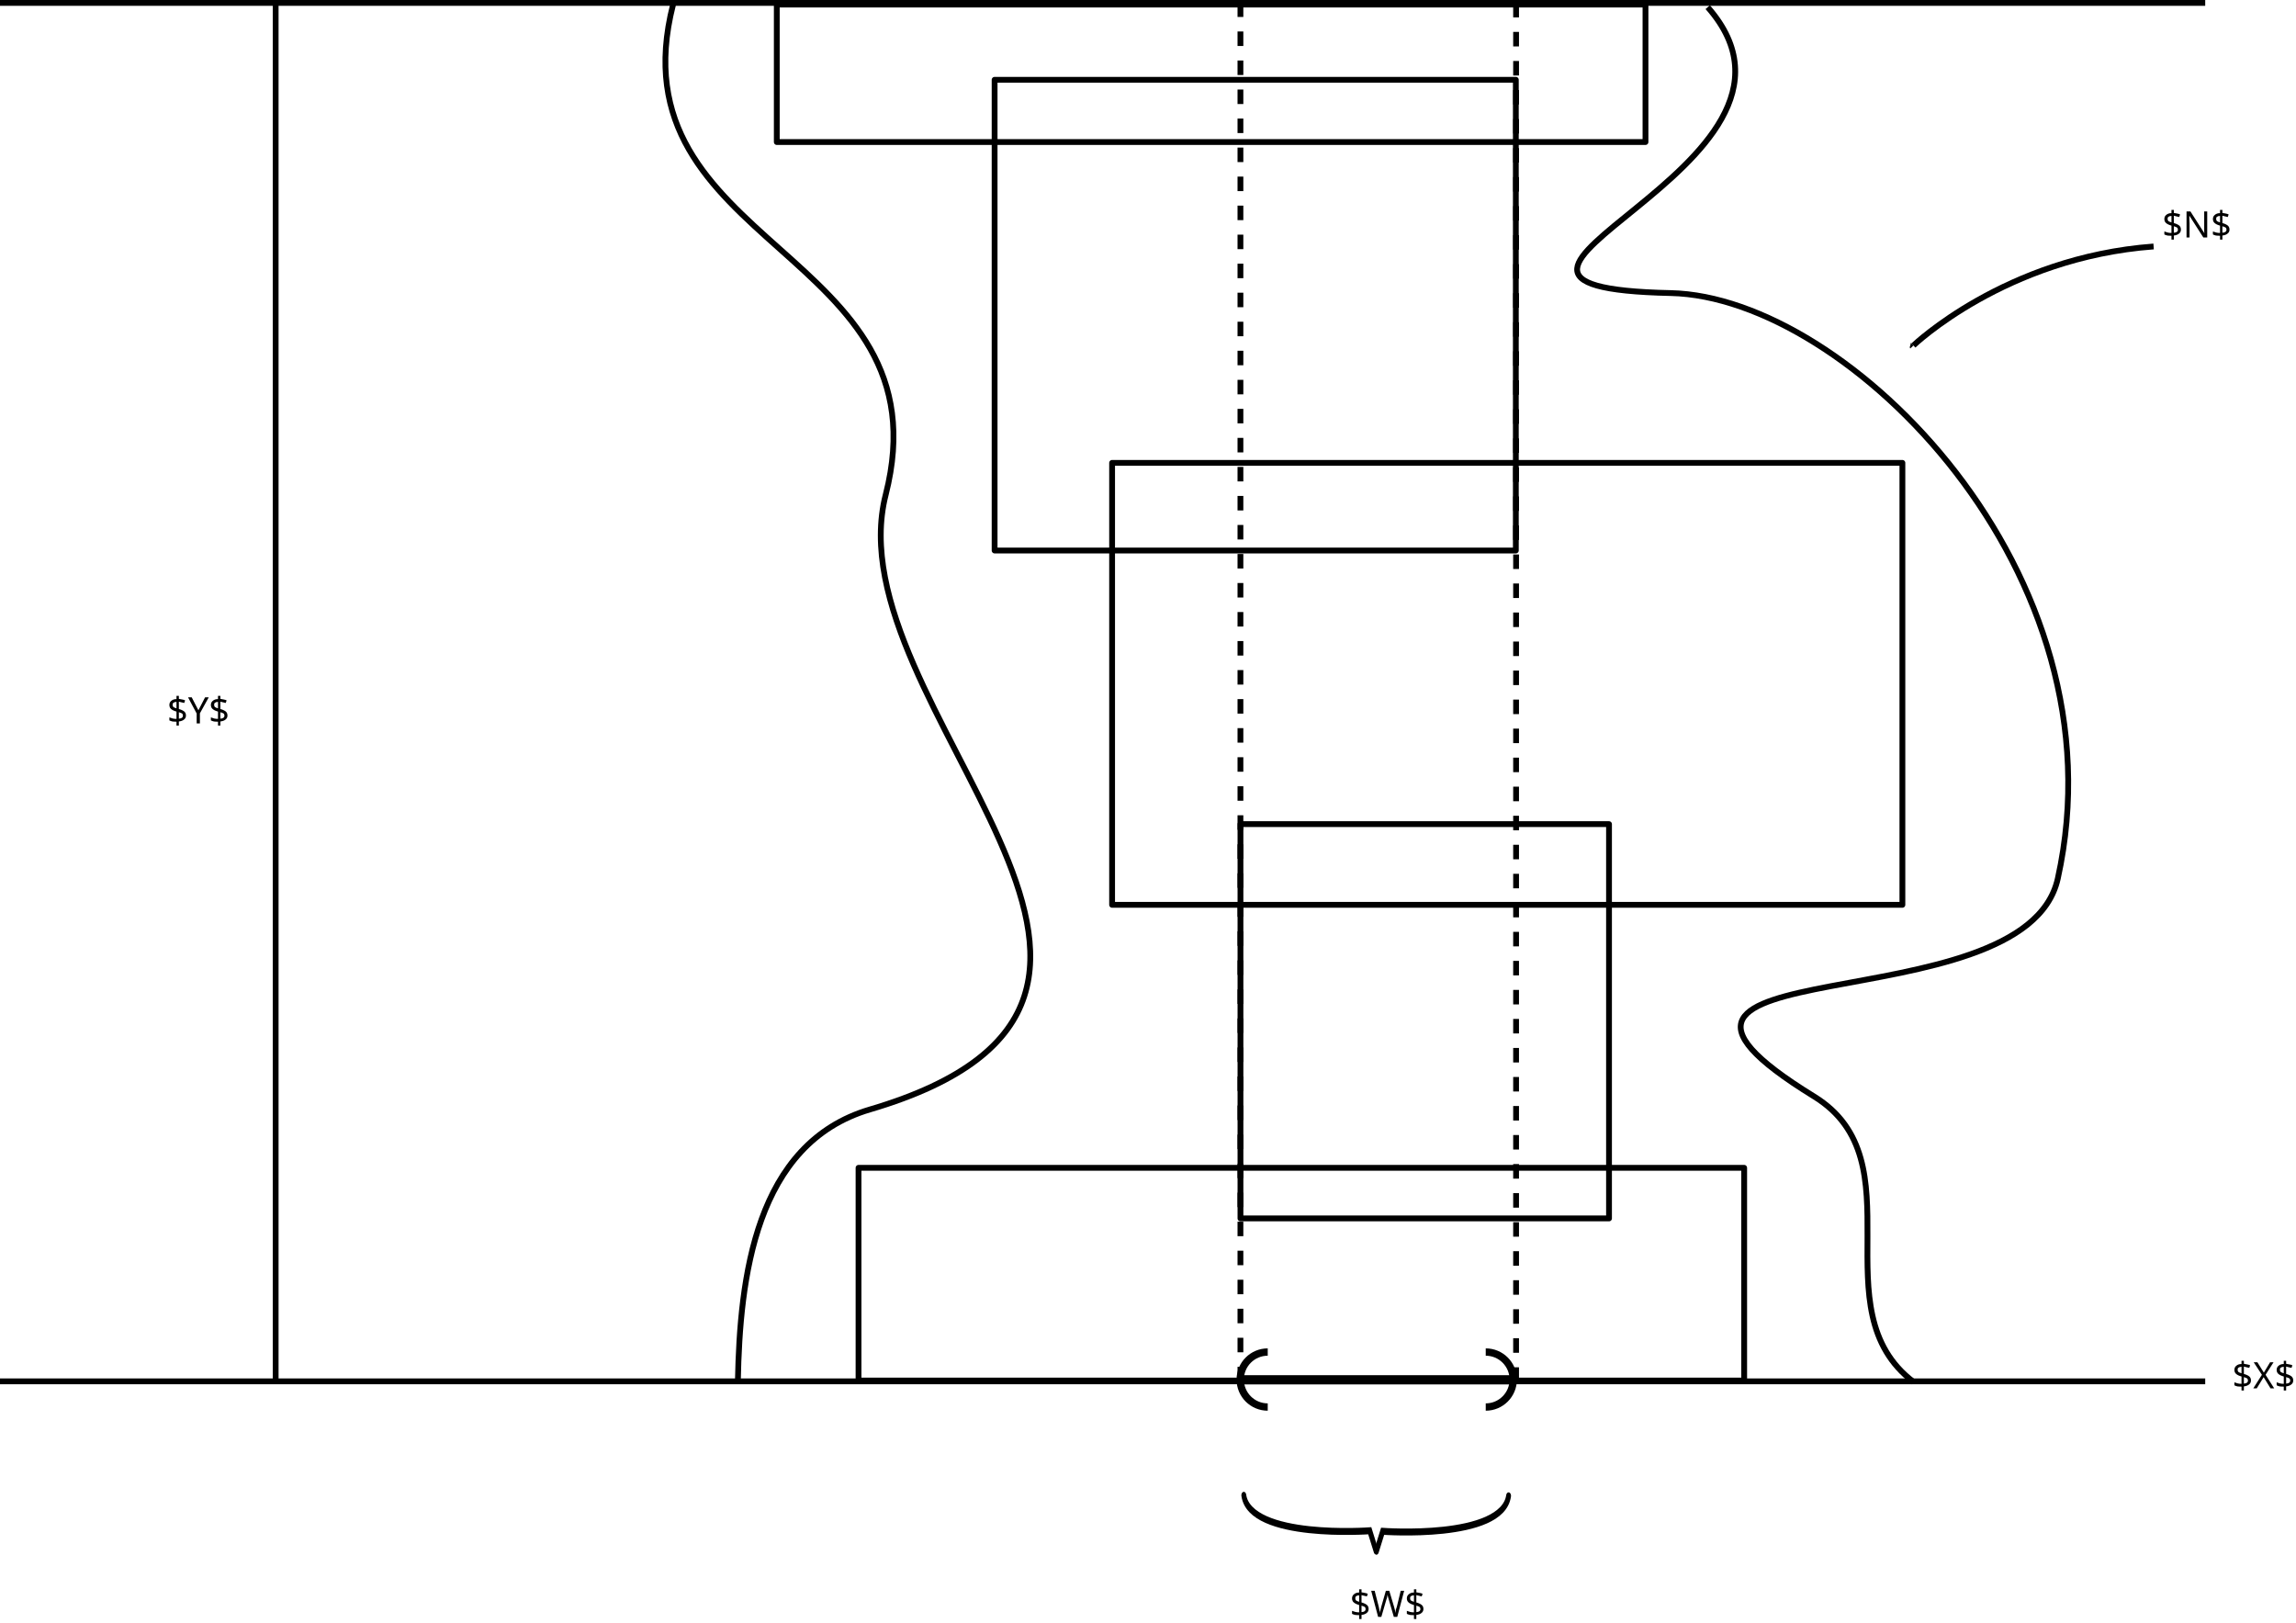
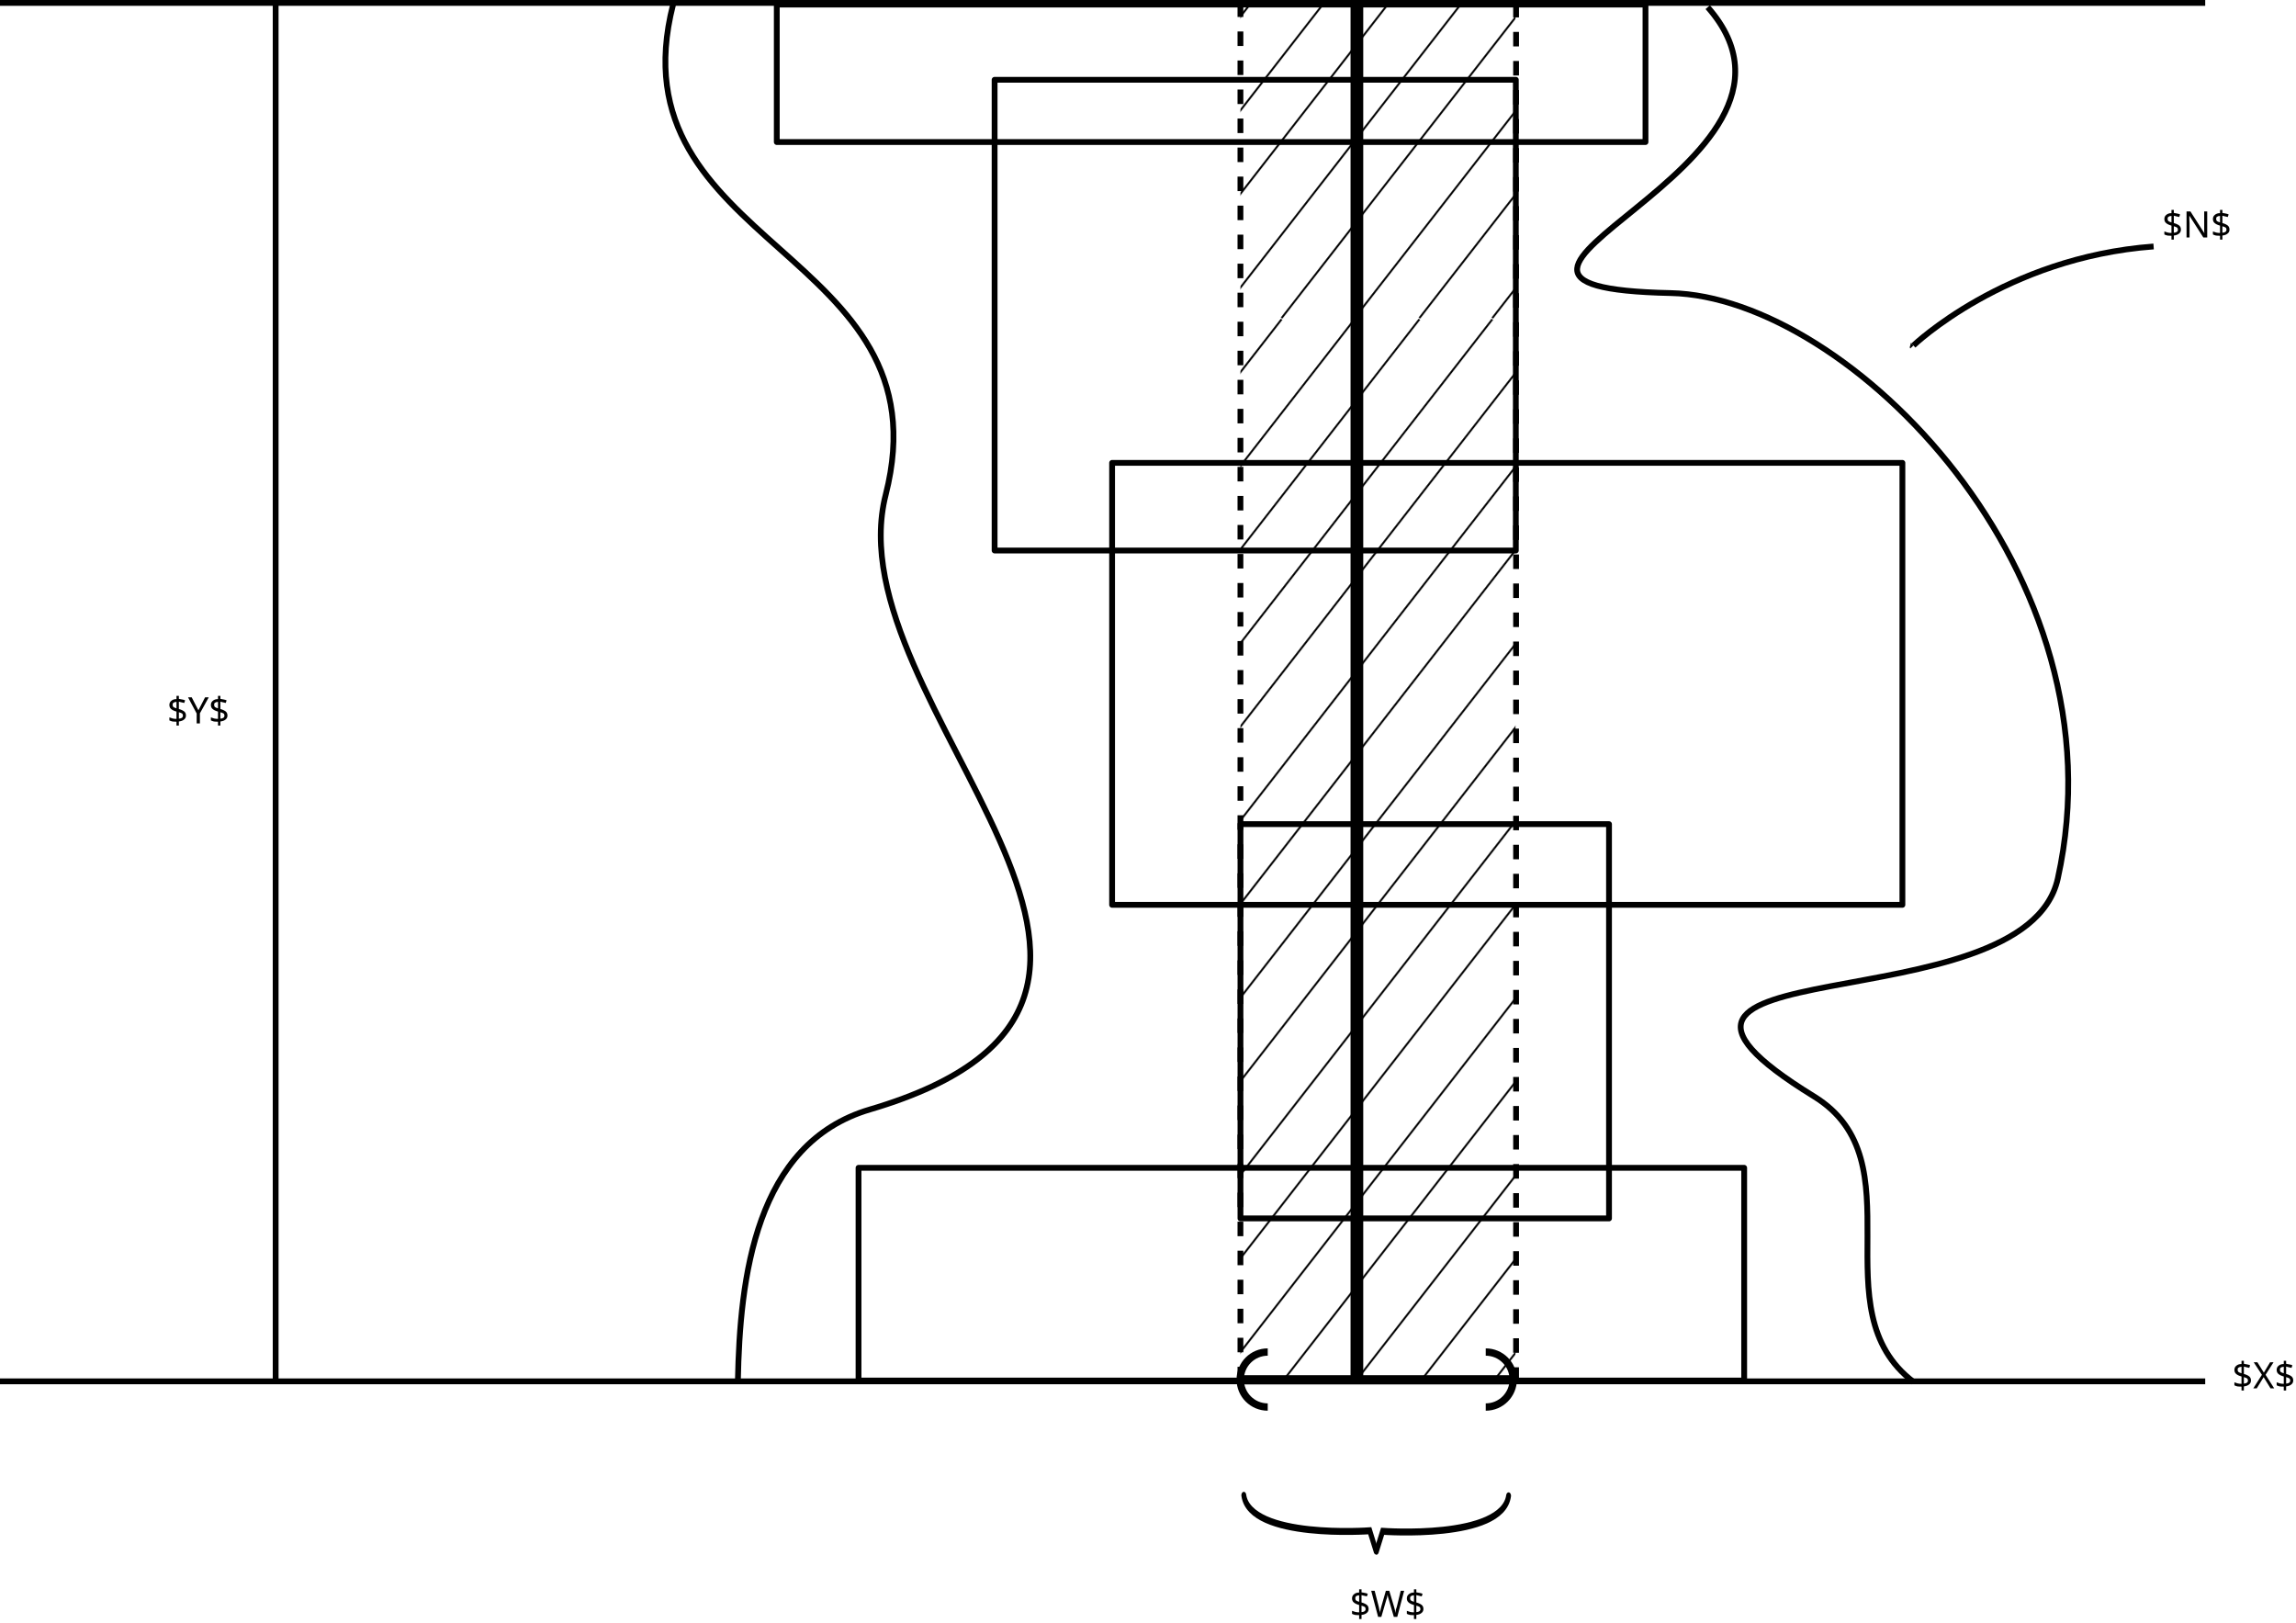
- <svg xmlns="http://www.w3.org/2000/svg" width="166.587mm" height="117.688mm" viewBox="0 0 166.587 117.688" version="1.1" id="svg8">
+ <svg xmlns="http://www.w3.org/2000/svg" xmlns:xlink="http://www.w3.org/1999/xlink" width="166.587mm" height="117.688mm" viewBox="0 0 166.587 117.688" version="1.1" id="svg8">
  <defs id="defs2">
+     <pattern xlink:href="#pattern2455" id="pattern2460" patternTransform="matrix(0.2645833,0,0,0.2645833,-5.548354,363.2187)" />
    <marker markerWidth="0.911" markerHeight="1.69" refX="0" refY="0" orient="auto-start-reverse" id="marker-arrow-1.5923999999999998">
      <g id="g928" transform="scale(1.073399)">
        <path id="path926" style="fill:none;stroke:#000000;stroke-width:0.6;stroke-linecap:round;stroke-linejoin:round;stroke-miterlimit:10;stroke-dasharray:none;stroke-opacity:1" d="M -1.554,2.072 C -1.425,1.295 0,0.13 0.389,0 0,-0.13 -1.425,-1.295 -1.554,-2.072" />
      </g>
    </marker>
    <marker orient="auto" refY="0" refX="0" id="CurveIn" style="overflow:visible">
      <path id="path1180" d="m 4.625,-5.046 c -2.76,0 -5,2.24 -5,5 0,2.76 2.24,5 5,5" style="fill:none;fill-rule:evenodd;stroke:#000000;stroke-width:1pt;stroke-opacity:1" transform="scale(0.6)" />
    </marker>
    <marker orient="auto" refY="0" refX="0" id="CurveOut" style="overflow:visible">
      <path id="path1183" d="m -5.413,-5.046 c 2.76,0 5,2.24 5,5 0,2.76 -2.24,5 -5,5" style="fill:none;fill-rule:evenodd;stroke:#000000;stroke-width:1pt;stroke-opacity:1" transform="scale(0.6)" />
    </marker>
+     <pattern patternTransform="translate(2.4824373e-5,-2.0540108e-5)" id="pattern2212" xlink:href="#pattern2136" />
+     <pattern patternUnits="userSpaceOnUse" width="625.143" height="340.483" patternTransform="matrix(0.2645833,0,0,0.2645833,144.6529,186.9569)" id="pattern2136">
+       <g style="fill:none;fill-opacity:1;stroke:#000000;stroke-width:0.14;stroke-dasharray:none;stroke-opacity:1;marker-start:none;marker-end:none" id="g1126" transform="matrix(3.779528,0,0,3.779528,-546.7196,-706.6087)">
+         <path style="fill:none;fill-opacity:1;stroke:#000000;stroke-width:0.14;stroke-linecap:butt;stroke-linejoin:miter;stroke-dasharray:none;stroke-opacity:1;marker-start:none;marker-end:none" d="m 150,277 c 23.333,-30 46.667,-60 70,-90" id="path914" />
+         <path style="fill:none;fill-opacity:1;stroke:#000000;stroke-width:0.14;stroke-linecap:butt;stroke-linejoin:miter;stroke-dasharray:none;stroke-opacity:1;marker-start:none;marker-end:none" d="m 160,277 c 23.333,-30 46.667,-60 70,-90" id="path926-3" />
+         <path style="fill:none;fill-opacity:1;stroke:#000000;stroke-width:0.14;stroke-linecap:butt;stroke-linejoin:miter;stroke-dasharray:none;stroke-opacity:1;marker-start:none;marker-end:none" d="m 240,187 c -23.333,30 -46.667,60 -70,90" id="path938" />
+         <path style="fill:none;fill-opacity:1;stroke:#000000;stroke-width:0.14;stroke-linecap:butt;stroke-linejoin:miter;stroke-dasharray:none;stroke-opacity:1;marker-start:none;marker-end:none" d="m 180,277 c 23.333,-30 46.667,-60 70,-90" id="path950" />
+         <path style="fill:none;fill-opacity:1;stroke:#000000;stroke-width:0.14;stroke-linecap:butt;stroke-linejoin:miter;stroke-dasharray:none;stroke-opacity:1;marker-start:none;marker-end:none" d="m 190,277 c 23.333,-30 46.667,-60 70,-90" id="path962" />
+         <path style="fill:none;fill-opacity:1;stroke:#000000;stroke-width:0.14;stroke-linecap:butt;stroke-linejoin:miter;stroke-dasharray:none;stroke-opacity:1;marker-start:none;marker-end:none" d="m 200,277 c 23.333,-30 46.667,-60 70,-90" id="path974" />
+         <path style="fill:none;fill-opacity:1;stroke:#000000;stroke-width:0.14;stroke-linecap:butt;stroke-linejoin:miter;stroke-dasharray:none;stroke-opacity:1;marker-start:none;marker-end:none" d="m 210,277 c 23.333,-30 46.667,-60 70,-90" id="path986" />
+         <path style="fill:none;fill-opacity:1;stroke:#000000;stroke-width:0.14;stroke-linecap:butt;stroke-linejoin:miter;stroke-dasharray:none;stroke-opacity:1;marker-start:none;marker-end:none" d="m 220,277 c 23.333,-30 46.667,-60 70,-90" id="path998" />
+         <path style="fill:none;fill-opacity:1;stroke:#000000;stroke-width:0.14;stroke-linecap:butt;stroke-linejoin:miter;stroke-dasharray:none;stroke-opacity:1;marker-start:none;marker-end:none" d="m 230,277 c 23.333,-30 46.667,-60 70,-90" id="path1010" />
+         <path style="fill:none;fill-opacity:1;stroke:#000000;stroke-width:0.14;stroke-linecap:butt;stroke-linejoin:miter;stroke-dasharray:none;stroke-opacity:1;marker-start:none;marker-end:none" d="m 240,277 c 23.333,-30 46.667,-60 70,-90" id="path1022" />
+         <path style="fill:none;fill-opacity:1;stroke:#000000;stroke-width:0.14;stroke-linecap:butt;stroke-linejoin:miter;stroke-dasharray:none;stroke-opacity:1;marker-start:none;marker-end:none" d="m 150,277 c 23.333,-30 46.667,-60 70,-90" id="path914-2" transform="translate(-5.291667)" />
+         <path style="fill:none;fill-opacity:1;stroke:#000000;stroke-width:0.14;stroke-linecap:butt;stroke-linejoin:miter;stroke-dasharray:none;stroke-opacity:1;marker-start:none;marker-end:none" d="m 160,277 c 23.333,-30 46.667,-60 70,-90" id="path926-7" transform="translate(-5.291667)" />
+         <path style="fill:none;fill-opacity:1;stroke:#000000;stroke-width:0.14;stroke-linecap:butt;stroke-linejoin:miter;stroke-dasharray:none;stroke-opacity:1;marker-start:none;marker-end:none" d="m 240,187 c -23.333,30 -46.667,60 -70,90" id="path938-0" transform="translate(-5.291667)" />
+         <path style="fill:none;fill-opacity:1;stroke:#000000;stroke-width:0.14;stroke-linecap:butt;stroke-linejoin:miter;stroke-dasharray:none;stroke-opacity:1;marker-start:none;marker-end:none" d="m 180,277 c 23.333,-30 46.667,-60 70,-90" id="path950-9" transform="translate(-5.291667)" />
+         <path style="fill:none;fill-opacity:1;stroke:#000000;stroke-width:0.14;stroke-linecap:butt;stroke-linejoin:miter;stroke-dasharray:none;stroke-opacity:1;marker-start:none;marker-end:none" d="m 190,277 c 23.333,-30 46.667,-60 70,-90" id="path962-3" transform="translate(-5.291667)" />
+         <path style="fill:none;fill-opacity:1;stroke:#000000;stroke-width:0.14;stroke-linecap:butt;stroke-linejoin:miter;stroke-dasharray:none;stroke-opacity:1;marker-start:none;marker-end:none" d="m 200,277 c 23.333,-30 46.667,-60 70,-90" id="path974-6" transform="translate(-5.291667)" />
+         <path style="fill:none;fill-opacity:1;stroke:#000000;stroke-width:0.14;stroke-linecap:butt;stroke-linejoin:miter;stroke-dasharray:none;stroke-opacity:1;marker-start:none;marker-end:none" d="m 210,277 c 23.333,-30 46.667,-60 70,-90" id="path986-0" transform="translate(-5.291667)" />
+         <path style="fill:none;fill-opacity:1;stroke:#000000;stroke-width:0.14;stroke-linecap:butt;stroke-linejoin:miter;stroke-dasharray:none;stroke-opacity:1;marker-start:none;marker-end:none" d="m 220,277 c 23.333,-30 46.667,-60 70,-90" id="path998-6" transform="translate(-5.291667)" />
+         <path style="fill:none;fill-opacity:1;stroke:#000000;stroke-width:0.14;stroke-linecap:butt;stroke-linejoin:miter;stroke-dasharray:none;stroke-opacity:1;marker-start:none;marker-end:none" d="m 230,277 c 23.333,-30 46.667,-60 70,-90" id="path1010-2" transform="translate(-5.291667)" />
+         <path style="fill:none;fill-opacity:1;stroke:#000000;stroke-width:0.14;stroke-linecap:butt;stroke-linejoin:miter;stroke-dasharray:none;stroke-opacity:1;marker-start:none;marker-end:none" d="m 240,277 c 23.333,-30 46.667,-60 70,-90" id="path1022-6" transform="translate(-5.291667)" />
+       </g>
+     </pattern>
+     <pattern patternUnits="userSpaceOnUse" width="625.143" height="340.483" patternTransform="matrix(0.2645833,0,0,0.2645833,42.61219,253.8597)" id="pattern2455">
+       <rect id="rect2159" y="0" x="0" height="340.483" width="625.143" style="fill:url(#pattern2212);stroke:none;stroke-width:3.78" />
+     </pattern>
  </defs>
  <g id="layer1" transform="translate(28.481,-159.9284)">
    <path transform="translate(-58.481,-26.86094)" style="fill:none;fill-opacity:1;stroke:#000000;stroke-width:0.421;stroke-linecap:butt;stroke-linejoin:miter;stroke-dasharray:none;stroke-opacity:1;marker-start:none;marker-end:none" d="m 30,187 c 53.333,0 106.667,0 160,0" id="path816" />
    <path transform="translate(-58.481,-26.86094)" style="fill:none;fill-opacity:1;stroke:#000000;stroke-width:0.421;stroke-linecap:butt;stroke-linejoin:miter;stroke-dasharray:none;stroke-opacity:1;marker-start:none;marker-end:none" d="m 30,287 c 53.333,0 106.667,0 160,0" id="path828" />
    <path transform="translate(-58.481,-26.86094)" style="fill:none;fill-opacity:1;stroke:#000000;stroke-width:0.421;stroke-linecap:butt;stroke-linejoin:miter;stroke-dasharray:none;stroke-opacity:1;marker-start:none;marker-end:none" d="m 50,187 c 0,33.333 0,66.667 0,100" id="path840" />
    <rect style="opacity:1;fill:none;fill-opacity:1;stroke:#000000;stroke-width:0.421;stroke-linecap:round;stroke-linejoin:round;stroke-miterlimit:4;stroke-dasharray:none;stroke-dashoffset:0;stroke-opacity:1;marker-start:none;marker-end:none" id="rect852" width="0" height="0" x="-58.481" y="150.139" />
    <rect style="opacity:1;fill:none;fill-opacity:1;stroke:#000000;stroke-width:0.421;stroke-linecap:round;stroke-linejoin:round;stroke-miterlimit:4;stroke-dasharray:none;stroke-dashoffset:0;stroke-opacity:1;marker-start:none;marker-end:none" id="rect854" width="0" height="0" x="-58.481" y="150.139" />
    <path transform="translate(-58.481,-26.86094)" style="fill:none;fill-opacity:1;stroke:#000000;stroke-width:0.421;stroke-linecap:butt;stroke-linejoin:miter;stroke-dasharray:1.053, 1.053;stroke-opacity:1;marker-start:none;marker-end:none" d="m 140,187 c 0,33.333 0,66.667 0,100" id="path856" />
    <path transform="translate(-58.481,-26.86094)" style="fill:none;fill-opacity:1;stroke:#000000;stroke-width:0.421;stroke-linecap:butt;stroke-linejoin:miter;stroke-dasharray:1.053, 1.053;stroke-opacity:1;marker-start:none;marker-end:none" d="m 120,287 c 0,-33.333 0,-66.667 0,-100" id="path868" />
    <rect style="opacity:1;fill:none;fill-opacity:1;stroke:#000000;stroke-width:0.421;stroke-linecap:round;stroke-linejoin:round;stroke-miterlimit:4;stroke-dasharray:none;stroke-dashoffset:0;stroke-opacity:1;marker-start:none;marker-end:none" id="rect882" width="63.029" height="9.972" x="27.879" y="160.261" />
    <rect style="opacity:1;fill:none;fill-opacity:1;stroke:#000000;stroke-width:0.421;stroke-linecap:round;stroke-linejoin:round;stroke-miterlimit:4;stroke-dasharray:none;stroke-dashoffset:0;stroke-opacity:1;marker-start:none;marker-end:none" id="rect892" width="37.818" height="34.149" x="43.683" y="165.717" />
    <rect style="opacity:1;fill:none;fill-opacity:1;stroke:#000000;stroke-width:0.421;stroke-linecap:round;stroke-linejoin:round;stroke-miterlimit:4;stroke-dasharray:none;stroke-dashoffset:0;stroke-opacity:1;marker-start:none;marker-end:none" id="rect894" width="57.34" height="32.063" x="52.208" y="193.508" />
    <rect style="opacity:1;fill:none;fill-opacity:1;stroke:#000000;stroke-width:0.421;stroke-linecap:round;stroke-linejoin:round;stroke-miterlimit:4;stroke-dasharray:none;stroke-dashoffset:0;stroke-opacity:1;marker-start:none;marker-end:none" id="rect896" width="64.258" height="15.433" x="33.81" y="244.65" />
    <rect style="opacity:1;fill:none;fill-opacity:1;stroke:#000000;stroke-width:0.421;stroke-linecap:round;stroke-linejoin:round;stroke-miterlimit:4;stroke-dasharray:none;stroke-dashoffset:0;stroke-opacity:1;marker-start:none;marker-end:none" id="rect898" width="26.741" height="28.604" x="61.521" y="219.717" />
    <path transform="translate(-58.481,-26.86094)" style="fill:none;fill-opacity:1;stroke:#000000;stroke-width:0.421;stroke-linecap:butt;stroke-linejoin:miter;stroke-dasharray:none;stroke-opacity:1;marker-start:none;marker-end:none" d="m 78.834,187.122 c -4.505,17.676 19.98,17.726 15.428,35.56 -3.923,15.371 26.29,36.503 -1.143,44.595 -8.346,2.462 -9.436,12.253 -9.582,19.704" id="path900" />
    <path transform="translate(-58.481,-26.86094)" style="fill:none;fill-opacity:1;stroke:#000000;stroke-width:0.421;stroke-linecap:butt;stroke-linejoin:miter;stroke-dasharray:none;stroke-opacity:1;marker-start:none;marker-end:none" d="m 153.904,187.31 c 10.222,11.638 -23.182,20.301 -2.676,20.741 12.834,0.275 32.994,20.318 28.076,42.477 -2.404,10.831 -35.699,4.731 -17.686,15.804 7.654,4.705 0.277,15.465 7.232,20.72" id="path912" />
    <path style="fill:none;fill-opacity:1;stroke:#000000;stroke-width:0.421;stroke-linecap:butt;stroke-linejoin:miter;stroke-dasharray:none;stroke-opacity:1;marker-start:none;marker-end:url(#marker-arrow-1.5923999999999998)" d="m 127.775,177.809 c -10.776,0.798 -17.428,7.184 -17.428,7.184" id="path924" />
    <text id="text952" xml:space="preserve" style="font-size:2.646px;font-family:Hack;-inkscape-font-specification:'Hack, Normal';fill:#000000;fill-opacity:1;stroke:none;stroke-width:0.265" y="177.156" x="128.4">
      <tspan id="tspan950" x="128.4" y="177.156" style="stroke-width:0.265">$N$</tspan>
    </text>
    <text id="text966" xml:space="preserve" style="font-size:2.646px;font-family:Hack;-inkscape-font-specification:'Hack, Normal';fill:#000000;fill-opacity:1;stroke:none;stroke-width:0.265" y="260.651" x="133.481">
      <tspan id="tspan964" x="133.481" y="260.651" style="stroke-width:0.265">$X$</tspan>
    </text>
    <text id="text980" xml:space="preserve" style="font-size:2.646px;font-family:Hack;-inkscape-font-specification:'Hack, Normal';fill:#000000;fill-opacity:1;stroke:none;stroke-width:0.265" y="212.412" x="-16.348">
      <tspan id="tspan978" x="-16.348" y="212.412" style="stroke-width:0.265">$Y$</tspan>
    </text>
    <path transform="translate(-58.481,-26.86094)" style="fill:none;stroke:#000000;stroke-width:0.665;stroke-linecap:butt;stroke-linejoin:miter;stroke-miterlimit:4;stroke-dasharray:none;stroke-opacity:1;marker-start:url(#CurveIn);marker-end:url(#CurveOut)" d="m 120.135,286.889 c 6.608,0 13.215,0 19.823,0" id="path992" />
    <text id="text1541" xml:space="preserve" style="font-size:2.646px;font-family:Hack;-inkscape-font-specification:'Hack, Normal';fill:#000000;fill-opacity:1;stroke:none;stroke-width:0.265" x="69.46" y="277.228">
      <tspan id="tspan1539" x="69.46" y="277.228" style="stroke-width:0.265">$W$</tspan>
    </text>
    <g id="g1572" transform="matrix(1.199347,0,0,1.709626,-82.53124,-226.8375)" style="fill:none;fill-opacity:1;stroke:#000000;stroke-width:0.294;stroke-dasharray:none;stroke-opacity:1;marker-start:none;marker-end:none">
      <path id="path1553" d="m 120.311,289.68 c 0.376,1.881 7.62,1.505 7.62,1.505 l 0.376,0.847" style="fill:none;fill-opacity:1;stroke:#000000;stroke-width:0.294;stroke-linecap:round;stroke-linejoin:miter;stroke-dasharray:none;stroke-opacity:1;marker-start:none;marker-end:none" />
      <path id="path1553-3" d="m 136.329,289.703 c -0.376,1.881 -7.62,1.505 -7.62,1.505 l -0.376,0.847" style="fill:none;fill-opacity:1;stroke:#000000;stroke-width:0.294;stroke-linecap:round;stroke-linejoin:miter;stroke-dasharray:none;stroke-opacity:1;marker-start:none;marker-end:none" />
    </g>
+     <rect style="opacity:1;fill:url(#pattern2460);fill-opacity:1;stroke:none;stroke-width:0.421;stroke-linecap:round;stroke-linejoin:round;stroke-miterlimit:4;stroke-dasharray:none;stroke-dashoffset:0;stroke-opacity:1;marker-start:none;marker-end:none" id="rect909" width="19.958" height="99.889" x="61.519" y="160.139" ry="0" />
+     <path style="fill:none;stroke:black;stroke-width:0.921;stroke-linecap:butt;stroke-linejoin:miter;stroke-opacity:1;fill-opacity:1;marker-end:none;marker-start:none;stroke-dasharray:none;stroke-miterlimit:4" d="m 69.969,259.789 c 0,-33.26 0,-66.52 0,-99.78" id="path2462" />
  </g>
</svg>
